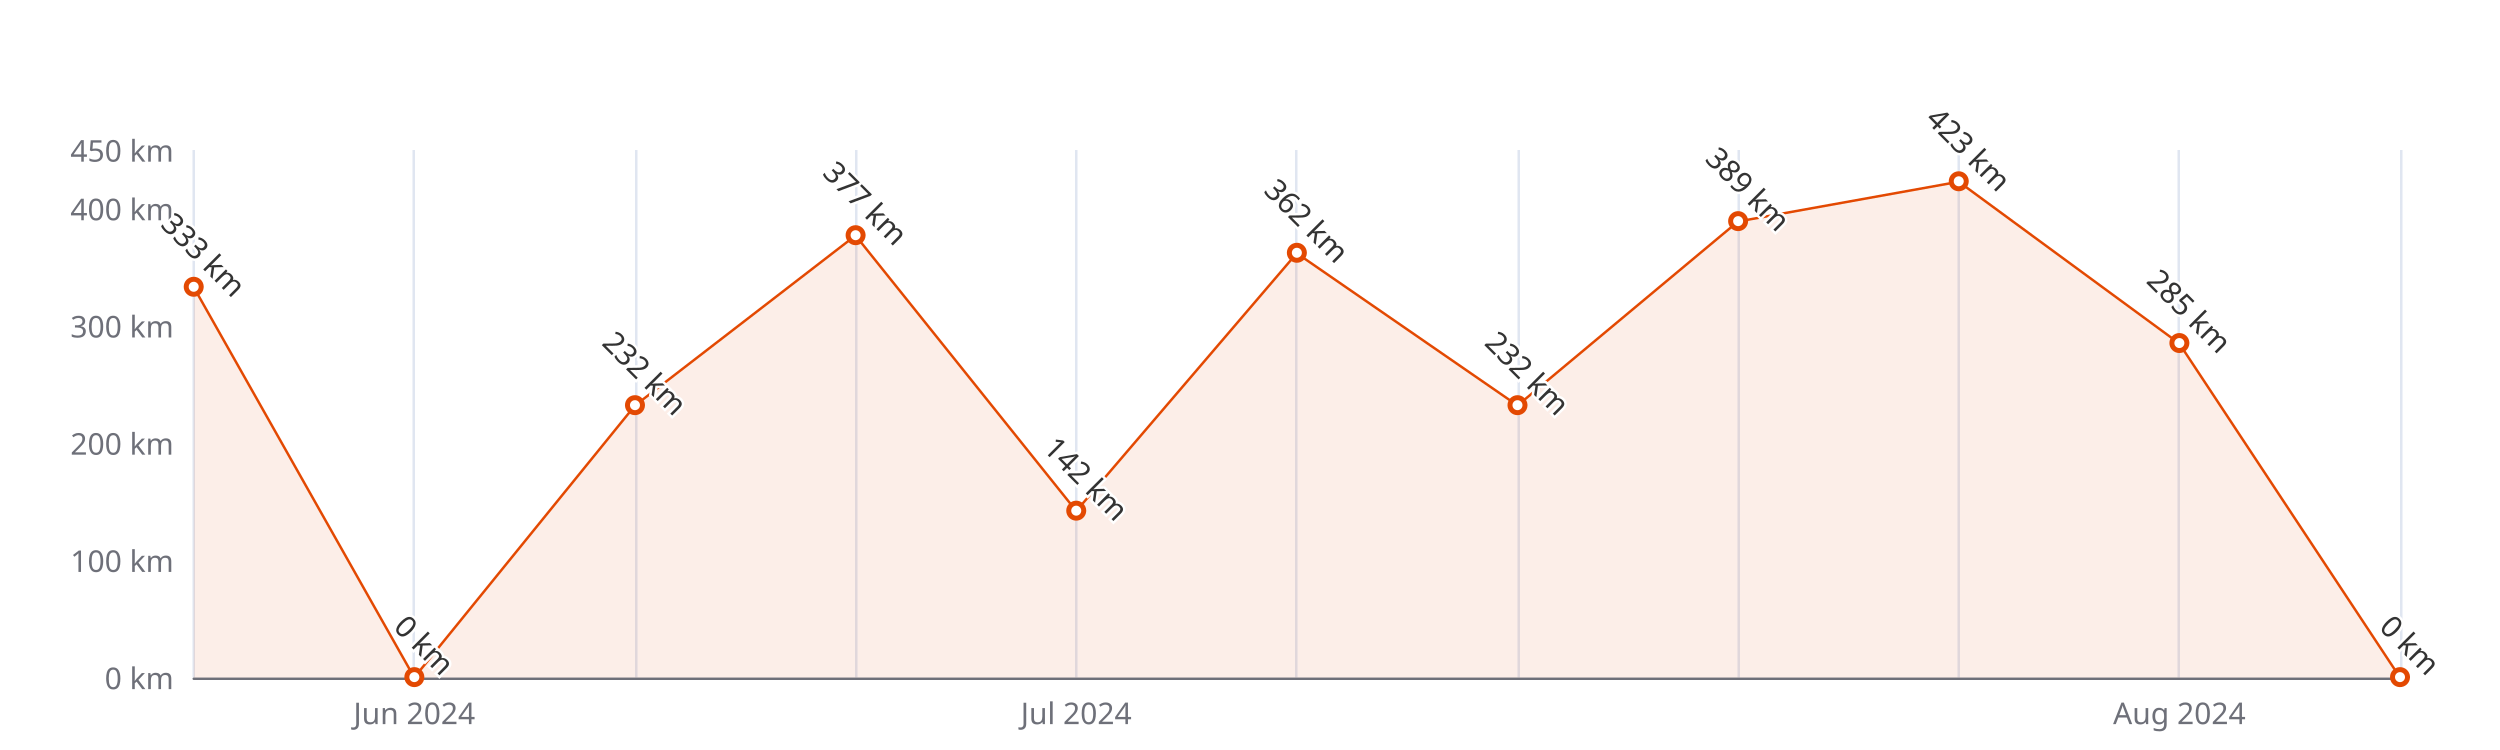
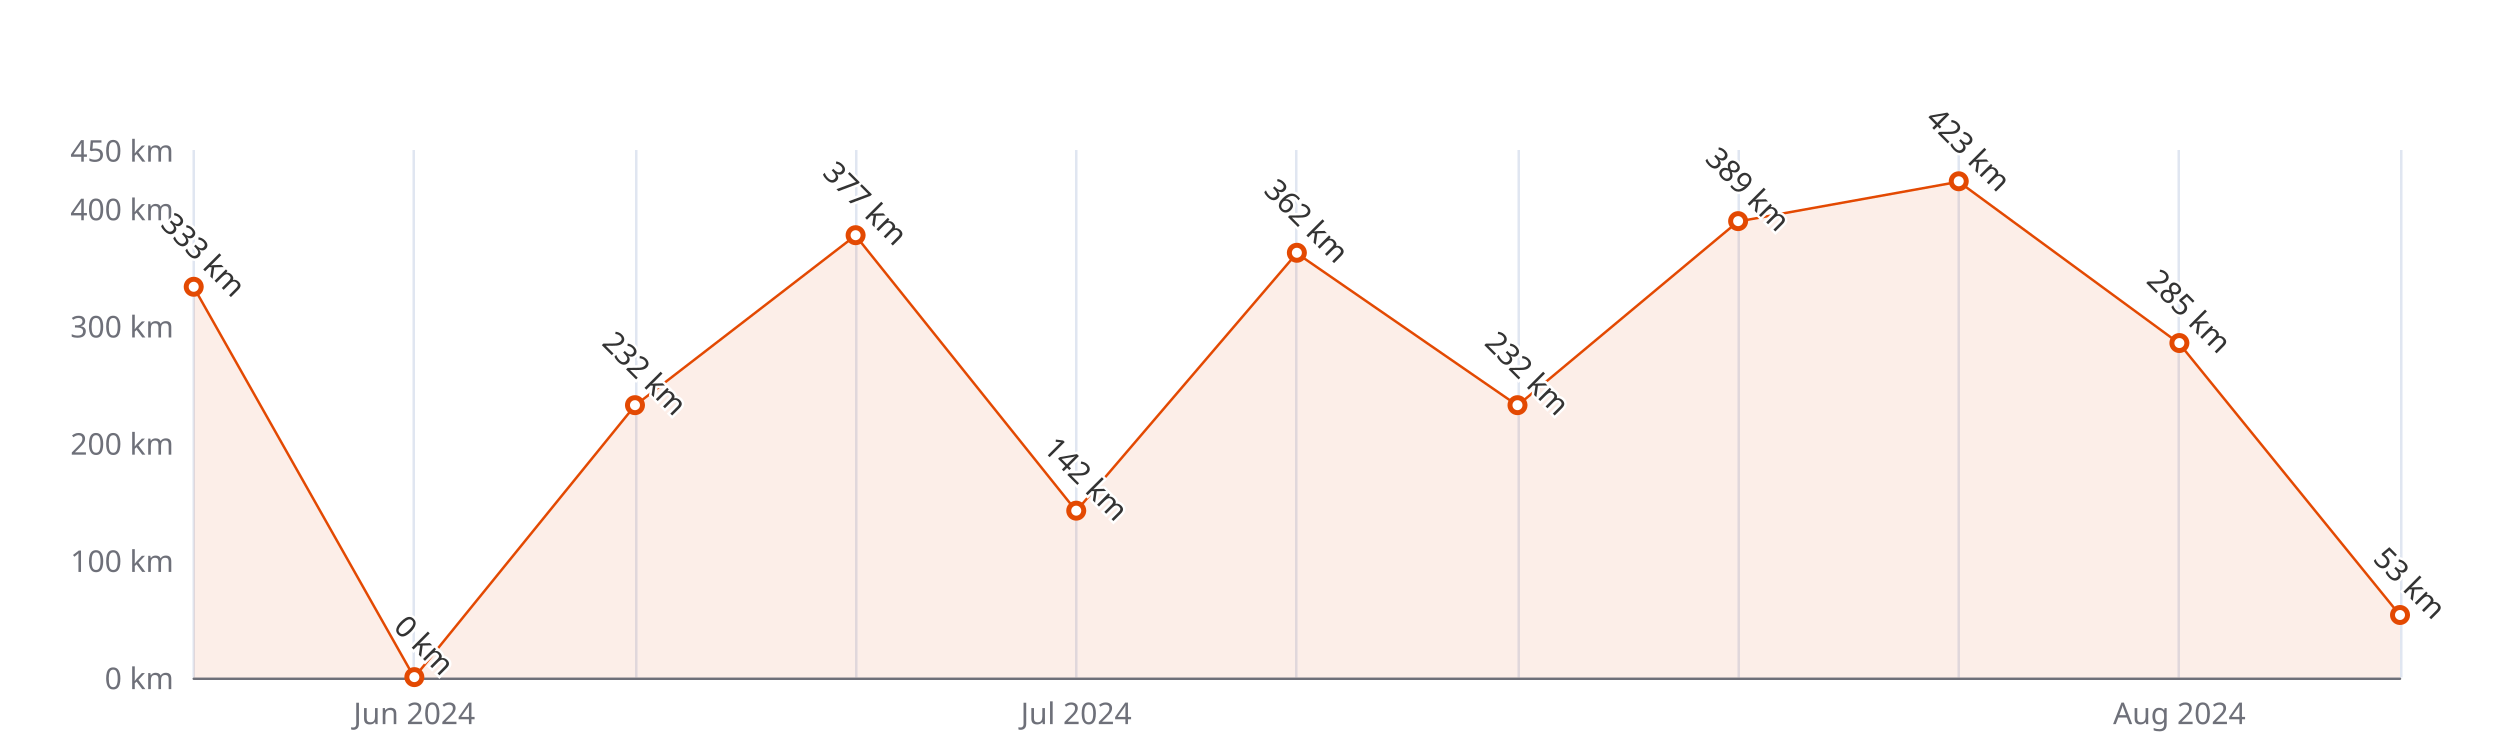
<svg xmlns="http://www.w3.org/2000/svg" width="1000" height="300" version="1.1" baseProfile="full" viewBox="0 0 1000 300">
  <rect width="1000" height="300" x="0" y="0" id="0" fill="#ffffff" />
  <path d="M77.5 60L77.5 271" fill="none" stroke="#E0E6F1" />
  <path d="M165.5 60L165.5 271" fill="none" stroke="#E0E6F1" />
  <path d="M254.5 60L254.5 271" fill="none" stroke="#E0E6F1" />
  <path d="M342.5 60L342.5 271" fill="none" stroke="#E0E6F1" />
  <path d="M430.5 60L430.5 271" fill="none" stroke="#E0E6F1" />
  <path d="M518.5 60L518.5 271" fill="none" stroke="#E0E6F1" />
  <path d="M607.5 60L607.5 271" fill="none" stroke="#E0E6F1" />
  <path d="M695.5 60L695.5 271" fill="none" stroke="#E0E6F1" />
  <path d="M783.5 60L783.5 271" fill="none" stroke="#E0E6F1" />
  <path d="M871.5 60L871.5 271" fill="none" stroke="#E0E6F1" />
  <path d="M960.5 60L960.5 271" fill="none" stroke="#E0E6F1" />
  <path d="M77.5 271.5L960 271.5" fill="none" stroke="#6E7079" stroke-linecap="round" />
  <text dominant-baseline="central" text-anchor="end" style="font-size:12px;font-family:sans-serif;" xml:space="preserve" transform="translate(69.48 271)" fill="#6E7079">0 km</text>
  <text dominant-baseline="central" text-anchor="end" style="font-size:12px;font-family:sans-serif;" xml:space="preserve" transform="translate(69.48 224.1111)" fill="#6E7079">100 km</text>
  <text dominant-baseline="central" text-anchor="end" style="font-size:12px;font-family:sans-serif;" xml:space="preserve" transform="translate(69.48 177.2222)" fill="#6E7079">200 km</text>
  <text dominant-baseline="central" text-anchor="end" style="font-size:12px;font-family:sans-serif;" xml:space="preserve" transform="translate(69.48 130.3333)" fill="#6E7079">300 km</text>
  <text dominant-baseline="central" text-anchor="end" style="font-size:12px;font-family:sans-serif;" xml:space="preserve" transform="translate(69.48 83.4444)" fill="#6E7079">400 km</text>
  <text dominant-baseline="central" text-anchor="end" style="font-size:12px;font-family:sans-serif;" xml:space="preserve" transform="translate(69.48 60)" fill="#6E7079">450 km</text>
  <text dominant-baseline="central" text-anchor="middle" style="font-size:12px;font-family:sans-serif;" xml:space="preserve" y="6" transform="translate(165.732 279)" fill="#6E7079">Jun 2024</text>
  <text dominant-baseline="central" text-anchor="middle" style="font-size:12px;font-family:sans-serif;" xml:space="preserve" y="6" transform="translate(430.488 279)" fill="#6E7079">Jul 2024</text>
  <text dominant-baseline="central" text-anchor="middle" style="font-size:12px;font-family:sans-serif;" xml:space="preserve" y="6" transform="translate(871.748 279)" fill="#6E7079">Aug 2024</text>
  <g clip-path="url(#zr5-c0)">
-     <path d="M77.5 114.9L165.7 271L254 162.2L342.2 94.2L430.5 204.4L518.7 101.3L607 162.2L695.2 88.6L783.5 72.7L871.7 137.4L960 271L871.7 271L783.5 271L695.2 271L607 271L518.7 271L430.5 271L342.2 271L254 271L165.7 271L77.5 271Z" fill="rgb(227,73,2)" fill-opacity="0.09" />
-     <path d="M77.5 114.9L165.7 271L254 162.2L342.2 94.2L430.5 204.4L518.7 101.3L607 162.2L695.2 88.6L783.5 72.7L871.7 137.4L960 271" fill="none" stroke="#E34902" stroke-linejoin="bevel" />
+     <path d="M77.5 114.9L165.7 271L254 162.2L342.2 94.2L430.5 204.4L518.7 101.3L607 162.2L695.2 88.6L783.5 72.7L871.7 137.4L960 246.1L960 271L871.7 271L783.5 271L695.2 271L607 271L518.7 271L430.5 271L342.2 271L254 271L165.7 271L77.5 271Z" fill="rgb(227,73,2)" fill-opacity="0.09" />
+     <path d="M77.5 114.9L165.7 271L254 162.2L342.2 94.2L430.5 204.4L518.7 101.3L607 162.2L695.2 88.6L783.5 72.7L871.7 137.4L960 246.1" fill="none" stroke="#E34902" stroke-linejoin="bevel" />
  </g>
  <path d="M1 0A1 1 0 1 1 1 -0.1A1 1 0 0 1 1 0" transform="matrix(3,0,0,3,77.48,114.86)" fill="#fff" stroke="#E34902" stroke-width="0.667" />
  <path d="M1 0A1 1 0 1 1 1 -0.1A1 1 0 0 1 1 0" transform="matrix(3,0,0,3,165.732,271)" fill="#fff" stroke="#E34902" stroke-width="0.667" />
  <path d="M1 0A1 1 0 1 1 1 -0.1A1 1 0 0 1 1 0" transform="matrix(3,0,0,3,253.984,162.2178)" fill="#fff" stroke="#E34902" stroke-width="0.667" />
  <path d="M1 0A1 1 0 1 1 1 -0.1A1 1 0 0 1 1 0" transform="matrix(3,0,0,3,342.236,94.2289)" fill="#fff" stroke="#E34902" stroke-width="0.667" />
  <path d="M1 0A1 1 0 1 1 1 -0.1A1 1 0 0 1 1 0" transform="matrix(3,0,0,3,430.488,204.4178)" fill="#fff" stroke="#E34902" stroke-width="0.667" />
  <path d="M1 0A1 1 0 1 1 1 -0.1A1 1 0 0 1 1 0" transform="matrix(3,0,0,3,518.74,101.2622)" fill="#fff" stroke="#E34902" stroke-width="0.667" />
  <path d="M1 0A1 1 0 1 1 1 -0.1A1 1 0 0 1 1 0" transform="matrix(3,0,0,3,606.992,162.2178)" fill="#fff" stroke="#E34902" stroke-width="0.667" />
  <path d="M1 0A1 1 0 1 1 1 -0.1A1 1 0 0 1 1 0" transform="matrix(3,0,0,3,695.244,88.6022)" fill="#fff" stroke="#E34902" stroke-width="0.667" />
  <path d="M1 0A1 1 0 1 1 1 -0.1A1 1 0 0 1 1 0" transform="matrix(3,0,0,3,783.496,72.66)" fill="#fff" stroke="#E34902" stroke-width="0.667" />
  <path d="M1 0A1 1 0 1 1 1 -0.1A1 1 0 0 1 1 0" transform="matrix(3,0,0,3,871.748,137.3667)" fill="#fff" stroke="#E34902" stroke-width="0.667" />
-   <path d="M1 0A1 1 0 1 1 1 -0.1A1 1 0 0 1 1 0" transform="matrix(3,0,0,3,960,271)" fill="#fff" stroke="#E34902" stroke-width="0.667" />
+   <path d="M1 0A1 1 0 1 1 1 -0.1A1 1 0 0 1 1 0" transform="matrix(3,0,0,3,960,246.1489)" fill="#fff" stroke="#E34902" stroke-width="0.667" />
  <text dominant-baseline="central" text-anchor="middle" style="font-size:12px;font-family:sans-serif;" xml:space="preserve" y="-6" transform="matrix(0.707,0.707,-0.707,0.707,77.48,105.86)" fill="#333" stroke="rgb(255,255,255)" stroke-width="2" paint-order="stroke" stroke-miterlimit="2">333 km</text>
  <text dominant-baseline="central" text-anchor="middle" style="font-size:12px;font-family:sans-serif;" xml:space="preserve" y="-6" transform="matrix(0.707,0.707,-0.707,0.707,165.732,262)" fill="#333" stroke="rgb(255,255,255)" stroke-width="2" paint-order="stroke" stroke-miterlimit="2">0 km</text>
  <text dominant-baseline="central" text-anchor="middle" style="font-size:12px;font-family:sans-serif;" xml:space="preserve" y="-6" transform="matrix(0.707,0.707,-0.707,0.707,253.984,153.2178)" fill="#333" stroke="rgb(255,255,255)" stroke-width="2" paint-order="stroke" stroke-miterlimit="2">232 km</text>
  <text dominant-baseline="central" text-anchor="middle" style="font-size:12px;font-family:sans-serif;" xml:space="preserve" y="-6" transform="matrix(0.707,0.707,-0.707,0.707,342.236,85.2289)" fill="#333" stroke="rgb(255,255,255)" stroke-width="2" paint-order="stroke" stroke-miterlimit="2">377 km</text>
  <text dominant-baseline="central" text-anchor="middle" style="font-size:12px;font-family:sans-serif;" xml:space="preserve" y="-6" transform="matrix(0.707,0.707,-0.707,0.707,430.488,195.4178)" fill="#333" stroke="rgb(255,255,255)" stroke-width="2" paint-order="stroke" stroke-miterlimit="2">142 km</text>
  <text dominant-baseline="central" text-anchor="middle" style="font-size:12px;font-family:sans-serif;" xml:space="preserve" y="-6" transform="matrix(0.707,0.707,-0.707,0.707,518.74,92.2622)" fill="#333" stroke="rgb(255,255,255)" stroke-width="2" paint-order="stroke" stroke-miterlimit="2">362 km</text>
  <text dominant-baseline="central" text-anchor="middle" style="font-size:12px;font-family:sans-serif;" xml:space="preserve" y="-6" transform="matrix(0.707,0.707,-0.707,0.707,606.992,153.2178)" fill="#333" stroke="rgb(255,255,255)" stroke-width="2" paint-order="stroke" stroke-miterlimit="2">232 km</text>
  <text dominant-baseline="central" text-anchor="middle" style="font-size:12px;font-family:sans-serif;" xml:space="preserve" y="-6" transform="matrix(0.707,0.707,-0.707,0.707,695.244,79.6022)" fill="#333" stroke="rgb(255,255,255)" stroke-width="2" paint-order="stroke" stroke-miterlimit="2">389 km</text>
  <text dominant-baseline="central" text-anchor="middle" style="font-size:12px;font-family:sans-serif;" xml:space="preserve" y="-6" transform="matrix(0.707,0.707,-0.707,0.707,783.496,63.66)" fill="#333" stroke="rgb(255,255,255)" stroke-width="2" paint-order="stroke" stroke-miterlimit="2">423 km</text>
  <text dominant-baseline="central" text-anchor="middle" style="font-size:12px;font-family:sans-serif;" xml:space="preserve" y="-6" transform="matrix(0.707,0.707,-0.707,0.707,871.748,128.3667)" fill="#333" stroke="rgb(255,255,255)" stroke-width="2" paint-order="stroke" stroke-miterlimit="2">285 km</text>
-   <text dominant-baseline="central" text-anchor="middle" style="font-size:12px;font-family:sans-serif;" xml:space="preserve" y="-6" transform="matrix(0.707,0.707,-0.707,0.707,960,262)" fill="#333" stroke="rgb(255,255,255)" stroke-width="2" paint-order="stroke" stroke-miterlimit="2">0 km</text>
+   <text dominant-baseline="central" text-anchor="middle" style="font-size:12px;font-family:sans-serif;" xml:space="preserve" y="-6" transform="matrix(0.707,0.707,-0.707,0.707,960,237.1489)" fill="#333" stroke="rgb(255,255,255)" stroke-width="2" paint-order="stroke" stroke-miterlimit="2">53 km</text>
  <defs>
    <clipPath id="zr5-c0">
      <path d="M76 59.5l884 0l0 212l-884 0Z" fill="#000" />
    </clipPath>
  </defs>
</svg>
